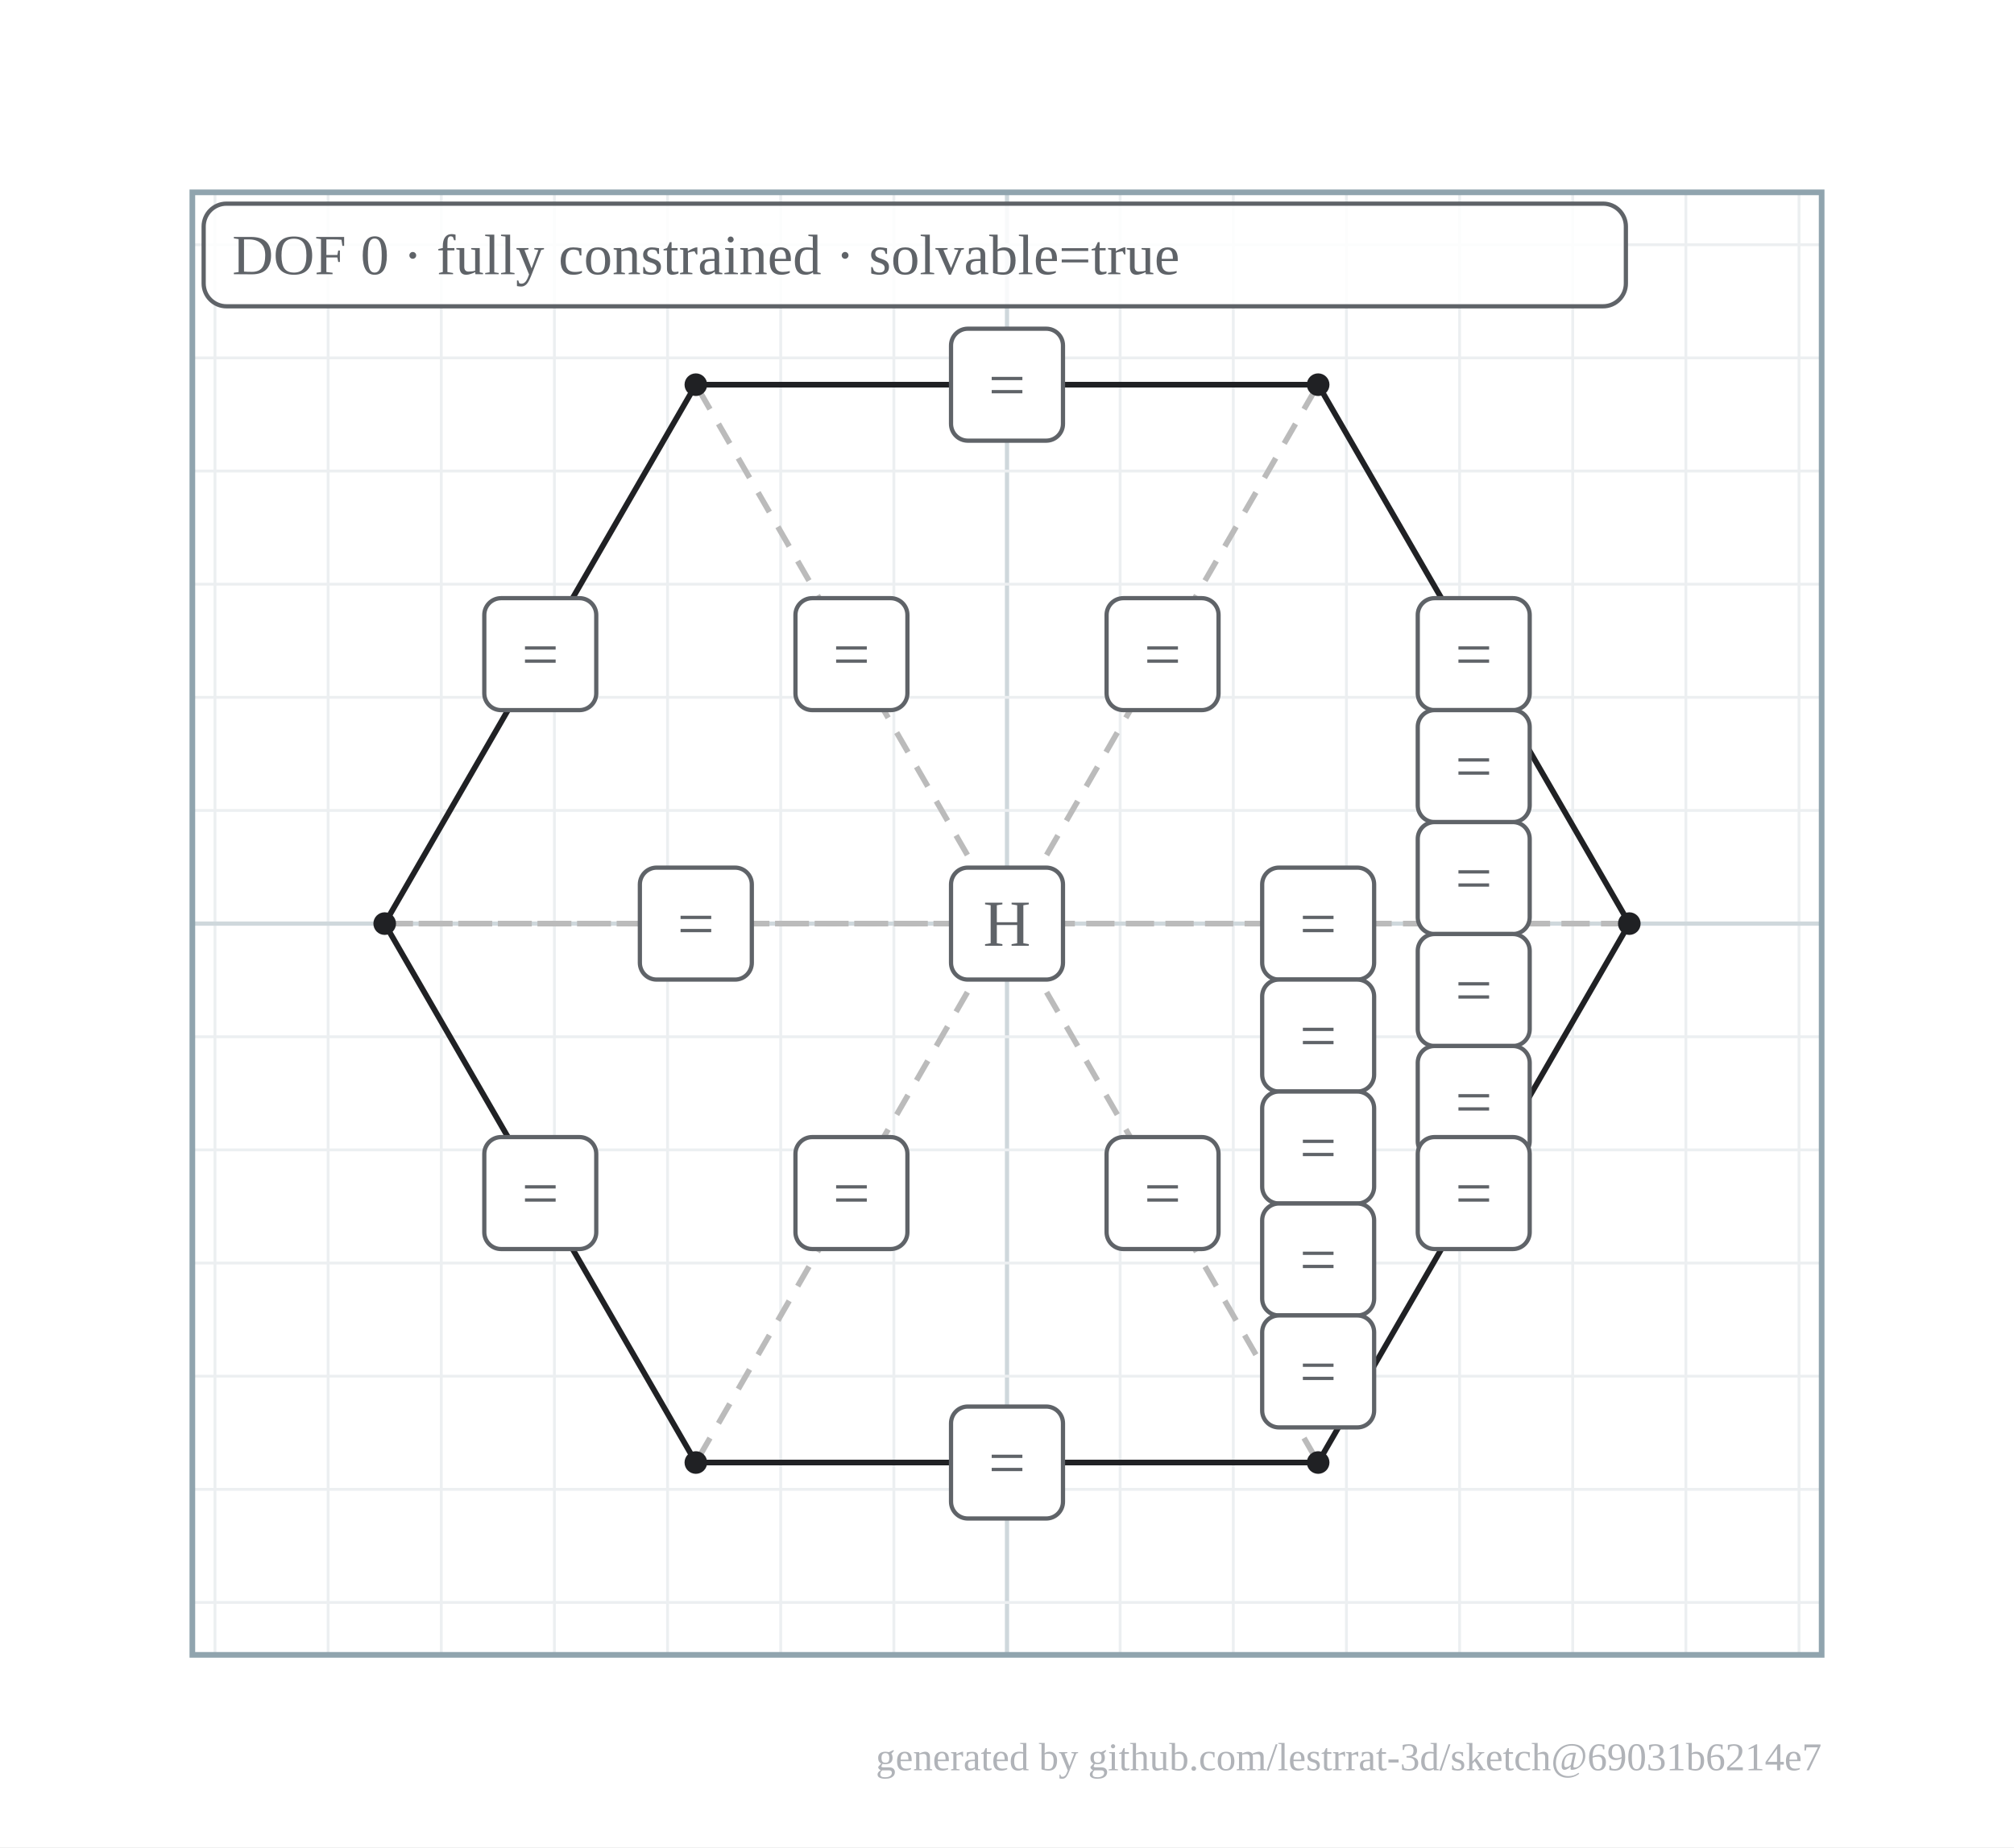
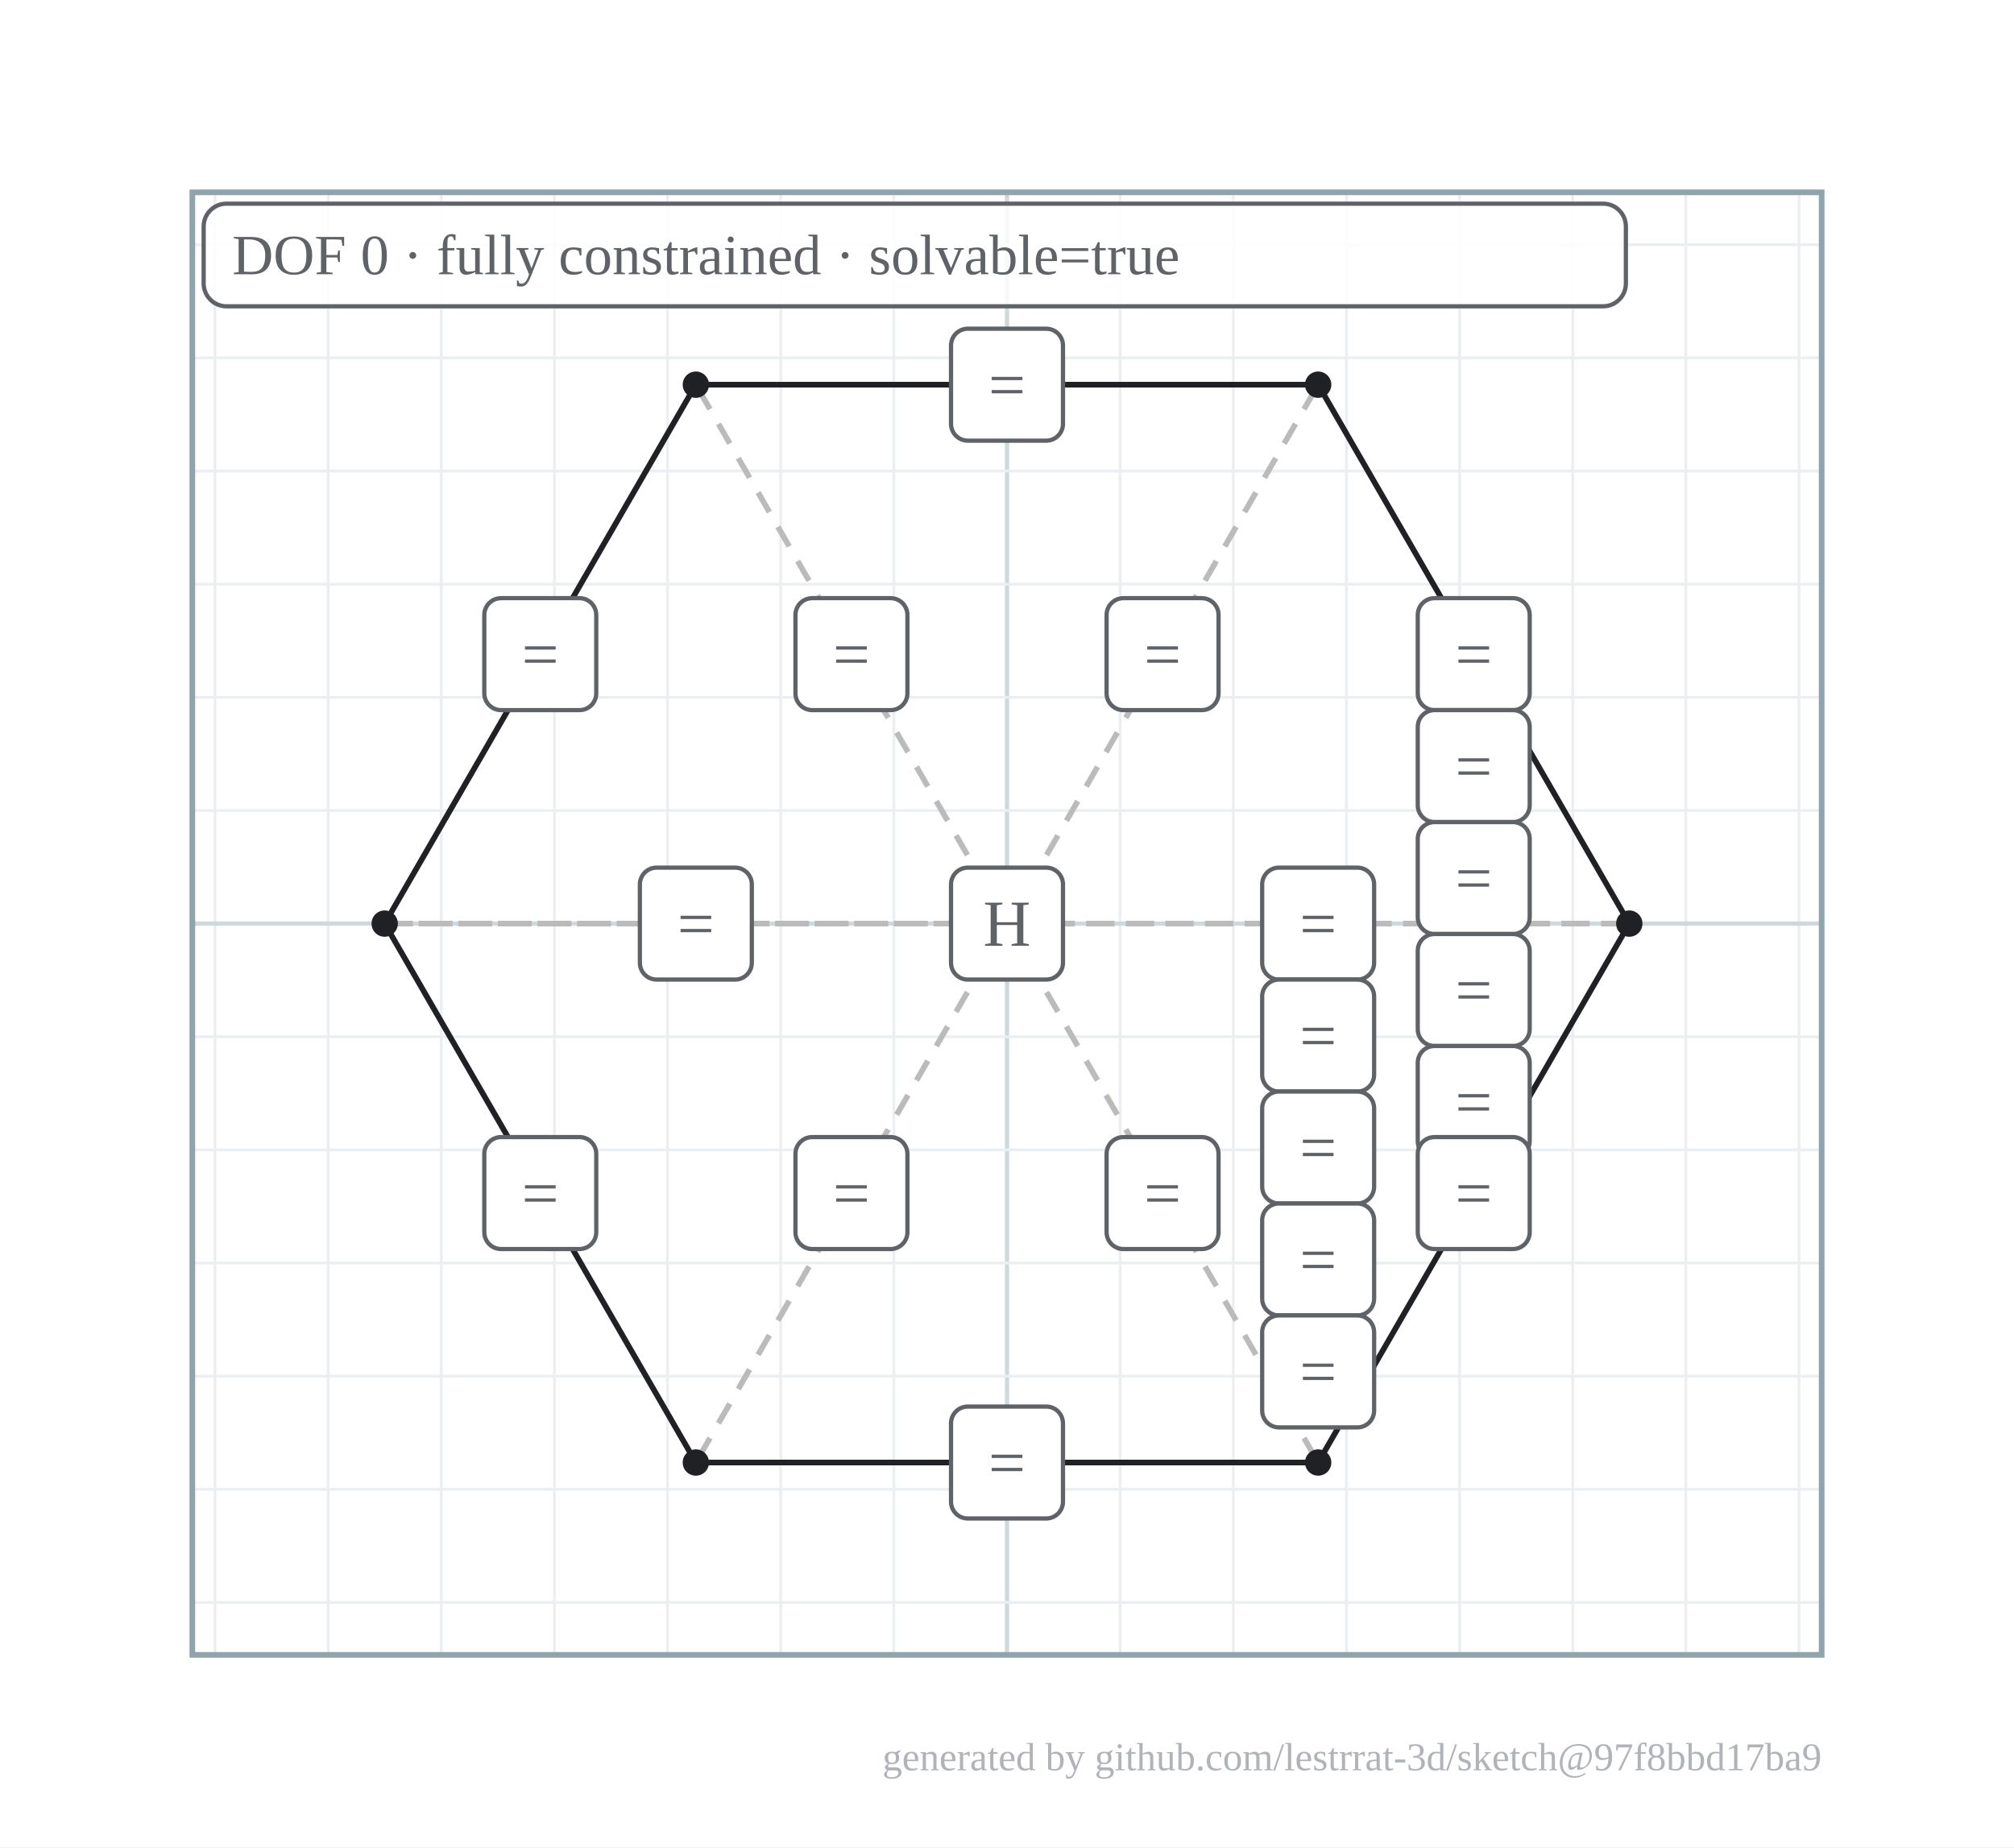
<svg xmlns="http://www.w3.org/2000/svg" width="560" height="513.636" viewBox="0 0 356 326.526">
  <rect width="100%" height="100%" fill="white" />
  <line x1="38" y1="34" x2="38" y2="292.526" stroke="#eceff1" stroke-width="0.5" />
  <line x1="58" y1="34" x2="58" y2="292.526" stroke="#eceff1" stroke-width="0.5" />
  <line x1="78" y1="34" x2="78" y2="292.526" stroke="#eceff1" stroke-width="0.5" />
  <line x1="98" y1="34" x2="98" y2="292.526" stroke="#eceff1" stroke-width="0.5" />
  <line x1="118" y1="34" x2="118" y2="292.526" stroke="#eceff1" stroke-width="0.5" />
  <line x1="138" y1="34" x2="138" y2="292.526" stroke="#eceff1" stroke-width="0.5" />
  <line x1="158" y1="34" x2="158" y2="292.526" stroke="#eceff1" stroke-width="0.5" />
  <line x1="178" y1="34" x2="178" y2="292.526" stroke="#cfd8dc" stroke-width="0.75" />
  <line x1="198" y1="34" x2="198" y2="292.526" stroke="#eceff1" stroke-width="0.5" />
  <line x1="218" y1="34" x2="218" y2="292.526" stroke="#eceff1" stroke-width="0.5" />
  <line x1="238" y1="34" x2="238" y2="292.526" stroke="#eceff1" stroke-width="0.5" />
  <line x1="258" y1="34" x2="258" y2="292.526" stroke="#eceff1" stroke-width="0.5" />
  <line x1="278" y1="34" x2="278" y2="292.526" stroke="#eceff1" stroke-width="0.5" />
  <line x1="298" y1="34" x2="298" y2="292.526" stroke="#eceff1" stroke-width="0.5" />
  <line x1="318" y1="34" x2="318" y2="292.526" stroke="#eceff1" stroke-width="0.5" />
  <line x1="34" y1="283.263" x2="322" y2="283.263" stroke="#eceff1" stroke-width="0.5" />
  <line x1="34" y1="263.263" x2="322" y2="263.263" stroke="#eceff1" stroke-width="0.5" />
  <line x1="34" y1="243.263" x2="322" y2="243.263" stroke="#eceff1" stroke-width="0.5" />
  <line x1="34" y1="223.263" x2="322" y2="223.263" stroke="#eceff1" stroke-width="0.5" />
  <line x1="34" y1="203.263" x2="322" y2="203.263" stroke="#eceff1" stroke-width="0.5" />
  <line x1="34" y1="183.263" x2="322" y2="183.263" stroke="#eceff1" stroke-width="0.5" />
  <line x1="34" y1="163.263" x2="322" y2="163.263" stroke="#cfd8dc" stroke-width="0.75" />
  <line x1="34" y1="143.263" x2="322" y2="143.263" stroke="#eceff1" stroke-width="0.5" />
  <line x1="34" y1="123.263" x2="322" y2="123.263" stroke="#eceff1" stroke-width="0.5" />
  <line x1="34" y1="103.263" x2="322" y2="103.263" stroke="#eceff1" stroke-width="0.5" />
  <line x1="34" y1="83.263" x2="322" y2="83.263" stroke="#eceff1" stroke-width="0.5" />
  <line x1="34" y1="63.263" x2="322" y2="63.263" stroke="#eceff1" stroke-width="0.5" />
  <line x1="34" y1="43.263" x2="322" y2="43.263" stroke="#eceff1" stroke-width="0.5" />
  <rect x="34" y="34" width="288" height="258.526" fill="none" stroke="#90a4ae" stroke-width="1" />
  <line x1="288" y1="163.263" x2="233" y2="68" stroke="#202124" stroke-width="1" />
  <line x1="178" y1="163.263" x2="288" y2="163.263" stroke="#bbbbbb" stroke-width="1" stroke-dasharray="4,3" />
  <line x1="233" y1="68" x2="123" y2="68" stroke="#202124" stroke-width="1" />
  <line x1="178" y1="163.263" x2="233" y2="68" stroke="#bbbbbb" stroke-width="1" stroke-dasharray="4,3" />
  <line x1="123" y1="68" x2="68" y2="163.263" stroke="#202124" stroke-width="1" />
  <line x1="178" y1="163.263" x2="123" y2="68" stroke="#bbbbbb" stroke-width="1" stroke-dasharray="4,3" />
  <line x1="68" y1="163.263" x2="123" y2="258.526" stroke="#202124" stroke-width="1" />
  <line x1="178" y1="163.263" x2="68" y2="163.263" stroke="#bbbbbb" stroke-width="1" stroke-dasharray="4,3" />
  <line x1="123" y1="258.526" x2="233" y2="258.526" stroke="#202124" stroke-width="1" />
  <line x1="178" y1="163.263" x2="123" y2="258.526" stroke="#bbbbbb" stroke-width="1" stroke-dasharray="4,3" />
  <line x1="233" y1="258.526" x2="288" y2="163.263" stroke="#202124" stroke-width="1" />
  <line x1="178" y1="163.263" x2="233" y2="258.526" stroke="#bbbbbb" stroke-width="1" stroke-dasharray="4,3" />
  <line x1="288" y1="163.263" x2="68" y2="163.263" stroke="#bbbbbb" stroke-width="1" stroke-dasharray="4,3" />
-   <circle cx="178" cy="163.263" r="2" fill="#202124" />
-   <circle cx="288" cy="163.263" r="2" fill="#202124" />
-   <circle cx="233" cy="68" r="2" fill="#202124" />
-   <circle cx="123" cy="68" r="2" fill="#202124" />
-   <circle cx="68" cy="163.263" r="2" fill="#202124" />
-   <circle cx="123" cy="258.526" r="2" fill="#202124" />
-   <circle cx="233" cy="258.526" r="2" fill="#202124" />
+   <rect x="175.672" y="160.935" width="4.657" height="4.657" fill="#188038" />
+   <circle cx="288" cy="163.263" r="2.328" fill="#202124" />
+   <circle cx="233" cy="68" r="2.328" fill="#202124" />
+   <circle cx="123" cy="68" r="2.328" fill="#202124" />
+   <circle cx="68" cy="163.263" r="2.328" fill="#202124" />
+   <circle cx="123" cy="258.526" r="2.328" fill="#202124" />
+   <circle cx="233" cy="258.526" r="2.328" fill="#202124" />
  <rect x="250.605" y="105.736" width="19.79" height="19.79" rx="2.969" fill="white" stroke="#5f6368" stroke-width="0.75" />
  <text x="260.5" y="115.631" font-size="11.641" fill="#5f6368" text-anchor="middle" dominant-baseline="central">=</text>
  <rect x="168.105" y="58.105" width="19.79" height="19.79" rx="2.969" fill="white" stroke="#5f6368" stroke-width="0.75" />
  <text x="178" y="68" font-size="11.641" fill="#5f6368" text-anchor="middle" dominant-baseline="central">=</text>
  <rect x="223.105" y="153.368" width="19.79" height="19.79" rx="2.969" fill="white" stroke="#5f6368" stroke-width="0.75" />
  <text x="233" y="163.263" font-size="11.641" fill="#5f6368" text-anchor="middle" dominant-baseline="central">=</text>
  <rect x="195.605" y="105.736" width="19.79" height="19.79" rx="2.969" fill="white" stroke="#5f6368" stroke-width="0.75" />
  <text x="205.5" y="115.631" font-size="11.641" fill="#5f6368" text-anchor="middle" dominant-baseline="central">=</text>
  <rect x="250.605" y="125.526" width="19.79" height="19.79" rx="2.969" fill="white" stroke="#5f6368" stroke-width="0.75" />
  <text x="260.5" y="135.422" font-size="11.641" fill="#5f6368" text-anchor="middle" dominant-baseline="central">=</text>
  <rect x="85.605" y="105.736" width="19.79" height="19.79" rx="2.969" fill="white" stroke="#5f6368" stroke-width="0.75" />
  <text x="95.5" y="115.631" font-size="11.641" fill="#5f6368" text-anchor="middle" dominant-baseline="central">=</text>
  <rect x="223.105" y="173.158" width="19.79" height="19.79" rx="2.969" fill="white" stroke="#5f6368" stroke-width="0.75" />
  <text x="233" y="183.053" font-size="11.641" fill="#5f6368" text-anchor="middle" dominant-baseline="central">=</text>
  <rect x="140.605" y="105.736" width="19.79" height="19.79" rx="2.969" fill="white" stroke="#5f6368" stroke-width="0.75" />
  <text x="150.5" y="115.631" font-size="11.641" fill="#5f6368" text-anchor="middle" dominant-baseline="central">=</text>
  <rect x="250.605" y="145.317" width="19.79" height="19.79" rx="2.969" fill="white" stroke="#5f6368" stroke-width="0.75" />
  <text x="260.5" y="155.212" font-size="11.641" fill="#5f6368" text-anchor="middle" dominant-baseline="central">=</text>
  <rect x="85.605" y="200.999" width="19.79" height="19.79" rx="2.969" fill="white" stroke="#5f6368" stroke-width="0.75" />
  <text x="95.5" y="210.894" font-size="11.641" fill="#5f6368" text-anchor="middle" dominant-baseline="central">=</text>
  <rect x="223.105" y="192.948" width="19.79" height="19.79" rx="2.969" fill="white" stroke="#5f6368" stroke-width="0.75" />
  <text x="233" y="202.843" font-size="11.641" fill="#5f6368" text-anchor="middle" dominant-baseline="central">=</text>
  <rect x="113.105" y="153.368" width="19.79" height="19.79" rx="2.969" fill="white" stroke="#5f6368" stroke-width="0.75" />
  <text x="123" y="163.263" font-size="11.641" fill="#5f6368" text-anchor="middle" dominant-baseline="central">=</text>
  <rect x="250.605" y="165.107" width="19.79" height="19.79" rx="2.969" fill="white" stroke="#5f6368" stroke-width="0.75" />
  <text x="260.5" y="175.002" font-size="11.641" fill="#5f6368" text-anchor="middle" dominant-baseline="central">=</text>
  <rect x="168.105" y="248.631" width="19.79" height="19.79" rx="2.969" fill="white" stroke="#5f6368" stroke-width="0.75" />
  <text x="178" y="258.526" font-size="11.641" fill="#5f6368" text-anchor="middle" dominant-baseline="central">=</text>
  <rect x="223.105" y="212.738" width="19.79" height="19.79" rx="2.969" fill="white" stroke="#5f6368" stroke-width="0.75" />
  <text x="233" y="222.633" font-size="11.641" fill="#5f6368" text-anchor="middle" dominant-baseline="central">=</text>
  <rect x="140.605" y="200.999" width="19.79" height="19.79" rx="2.969" fill="white" stroke="#5f6368" stroke-width="0.75" />
  <text x="150.5" y="210.894" font-size="11.641" fill="#5f6368" text-anchor="middle" dominant-baseline="central">=</text>
  <rect x="250.605" y="184.897" width="19.79" height="19.79" rx="2.969" fill="white" stroke="#5f6368" stroke-width="0.75" />
  <text x="260.5" y="194.792" font-size="11.641" fill="#5f6368" text-anchor="middle" dominant-baseline="central">=</text>
  <rect x="250.605" y="200.999" width="19.79" height="19.79" rx="2.969" fill="white" stroke="#5f6368" stroke-width="0.75" />
  <text x="260.5" y="210.894" font-size="11.641" fill="#5f6368" text-anchor="middle" dominant-baseline="central">=</text>
  <rect x="223.105" y="232.529" width="19.79" height="19.79" rx="2.969" fill="white" stroke="#5f6368" stroke-width="0.75" />
  <text x="233" y="242.424" font-size="11.641" fill="#5f6368" text-anchor="middle" dominant-baseline="central">=</text>
  <rect x="195.605" y="200.999" width="19.79" height="19.79" rx="2.969" fill="white" stroke="#5f6368" stroke-width="0.75" />
  <text x="205.5" y="210.894" font-size="11.641" fill="#5f6368" text-anchor="middle" dominant-baseline="central">=</text>
  <rect x="168.105" y="153.368" width="19.79" height="19.79" rx="2.969" fill="white" stroke="#5f6368" stroke-width="0.75" />
  <text x="178" y="163.263" font-size="11.641" fill="#5f6368" text-anchor="middle" dominant-baseline="central">H</text>
  <rect x="36" y="36" width="251.395" height="18.144" rx="4.032" fill="white" fill-opacity="0.85" stroke="#5f6368" stroke-width="0.75" />
  <text x="41.04" y="45.072" font-size="10.08" fill="#5f6368" dominant-baseline="central">DOF 0 · fully constrained · solvable=true</text>
-   <text x="322" y="312.926" font-size="6.966" fill="#b0b3b8" text-anchor="end">generated by github.com/lestrrat-3d/sketch@69031b6214e7</text>
+   <text x="322" y="312.926" font-size="6.966" fill="#b0b3b8" text-anchor="end">generated by github.com/lestrrat-3d/sketch@97f8bbd17ba9</text>
</svg>
